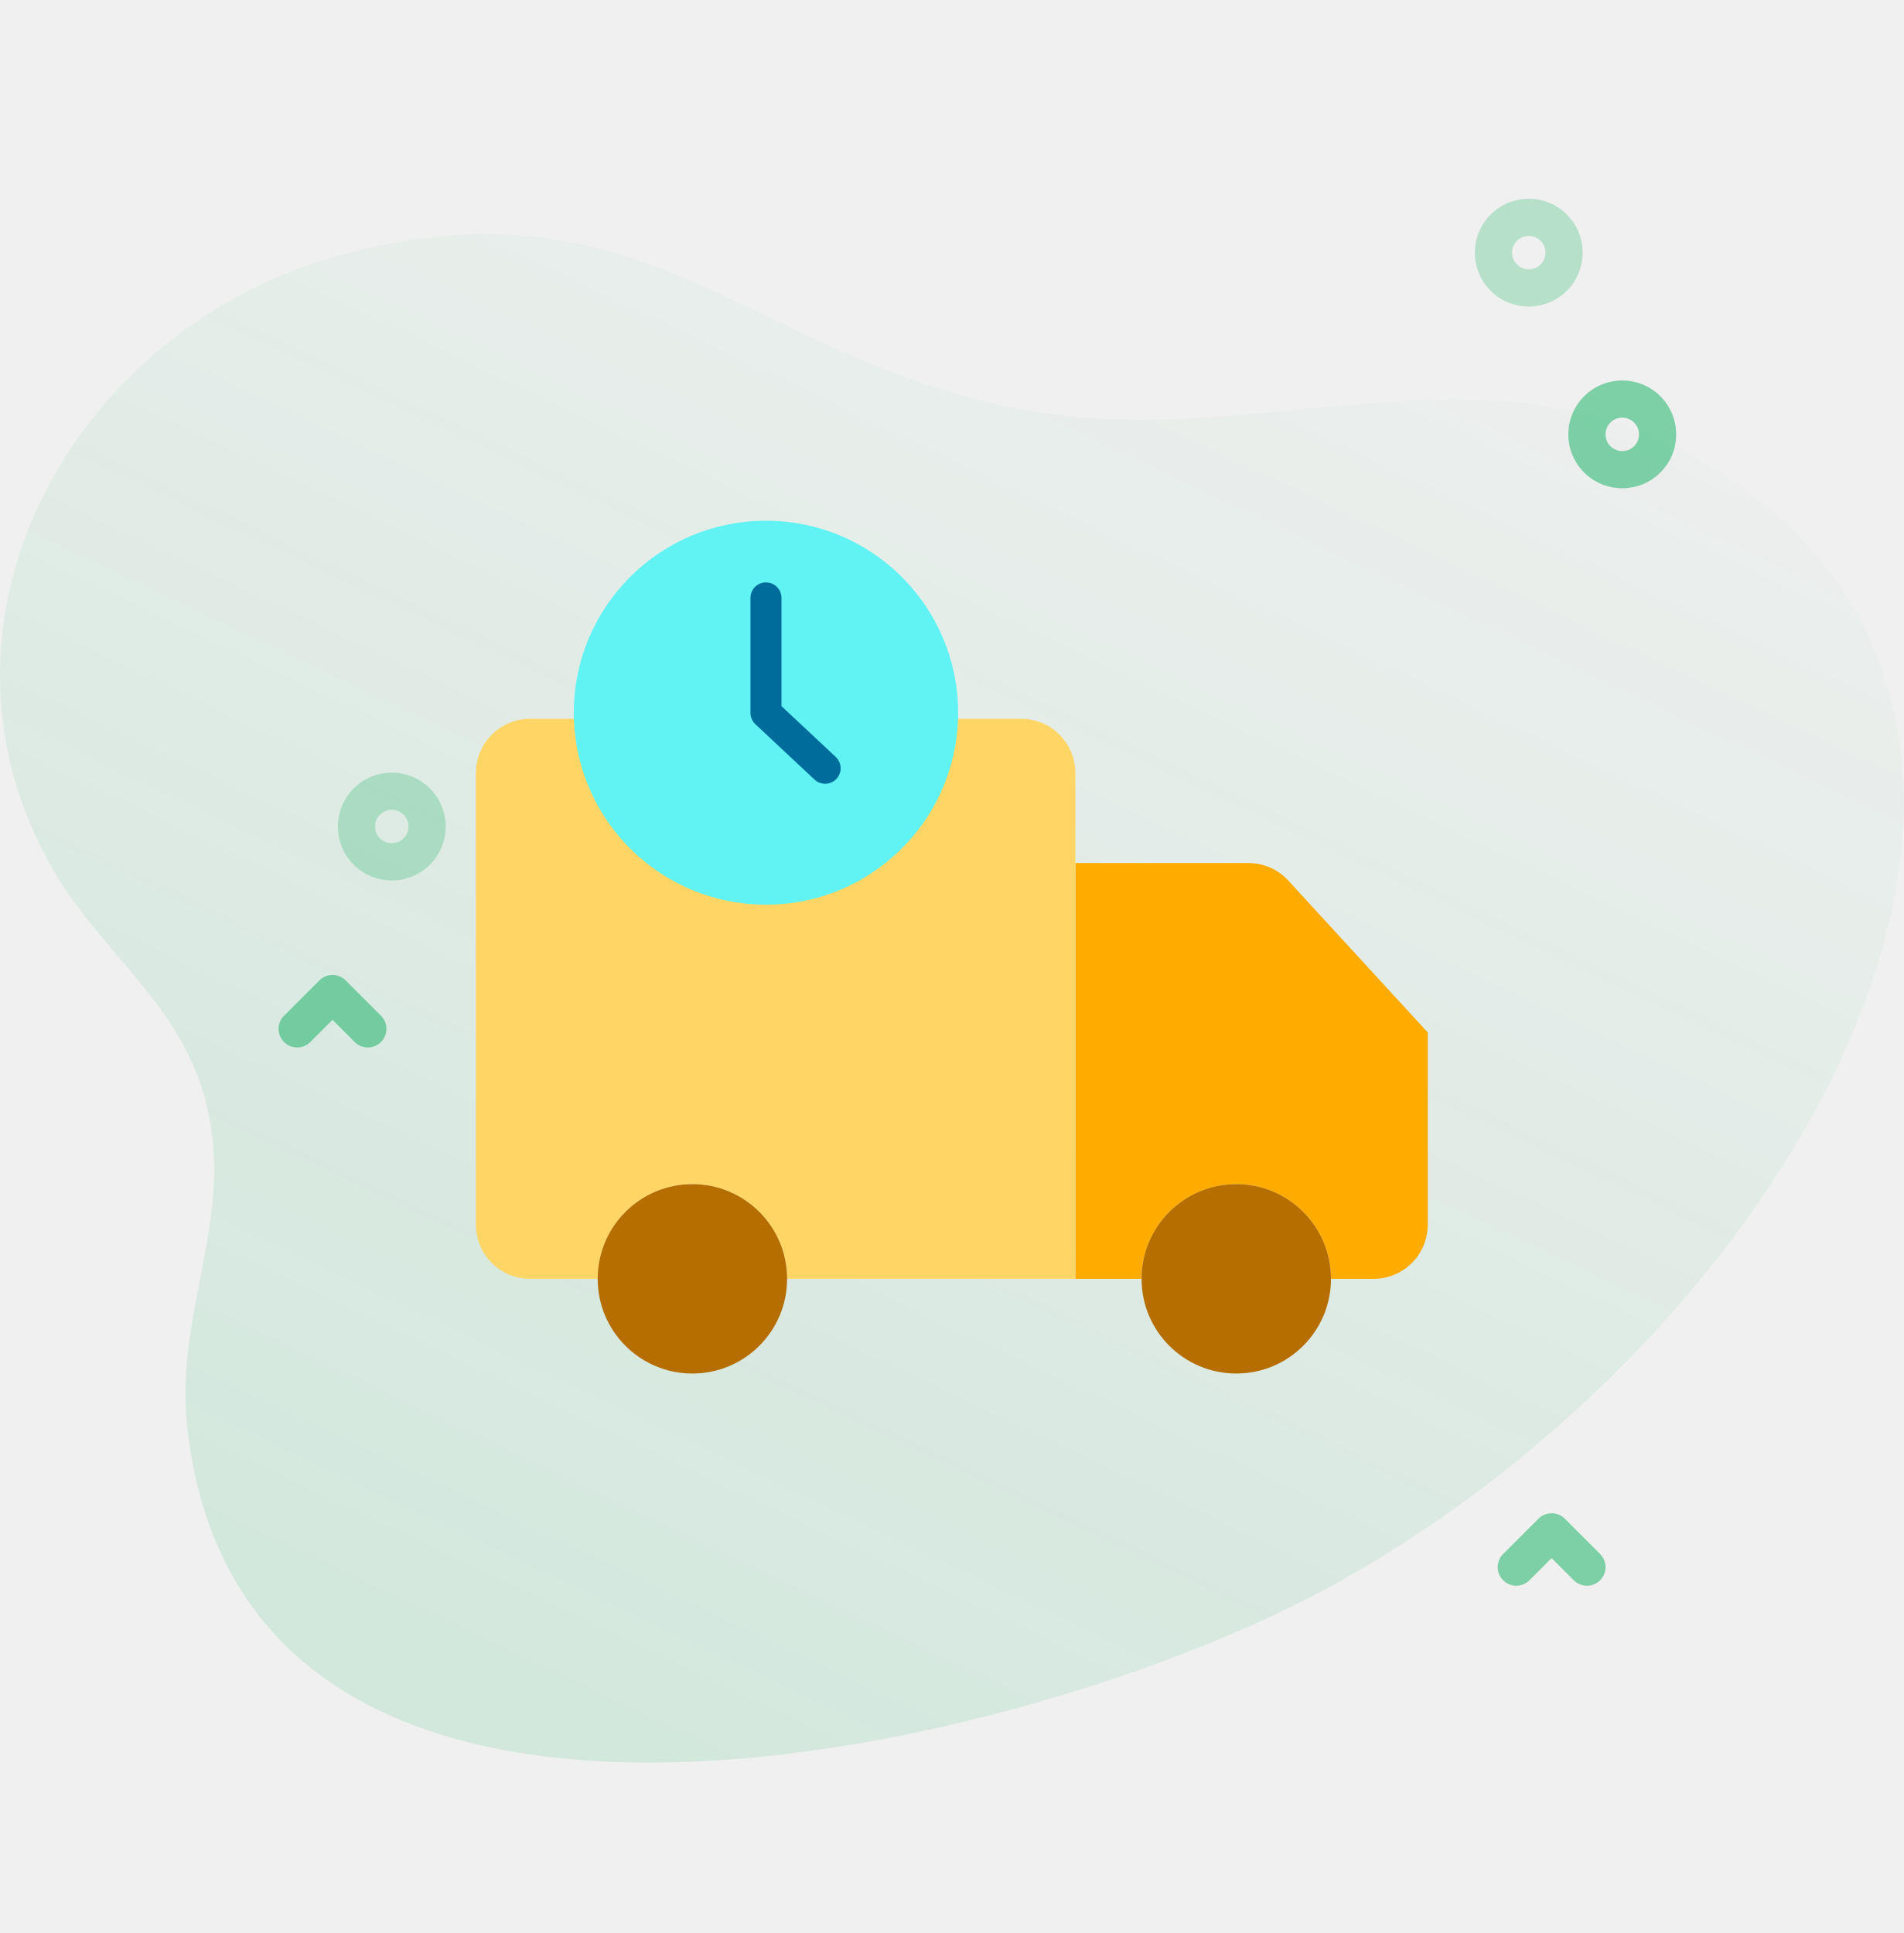
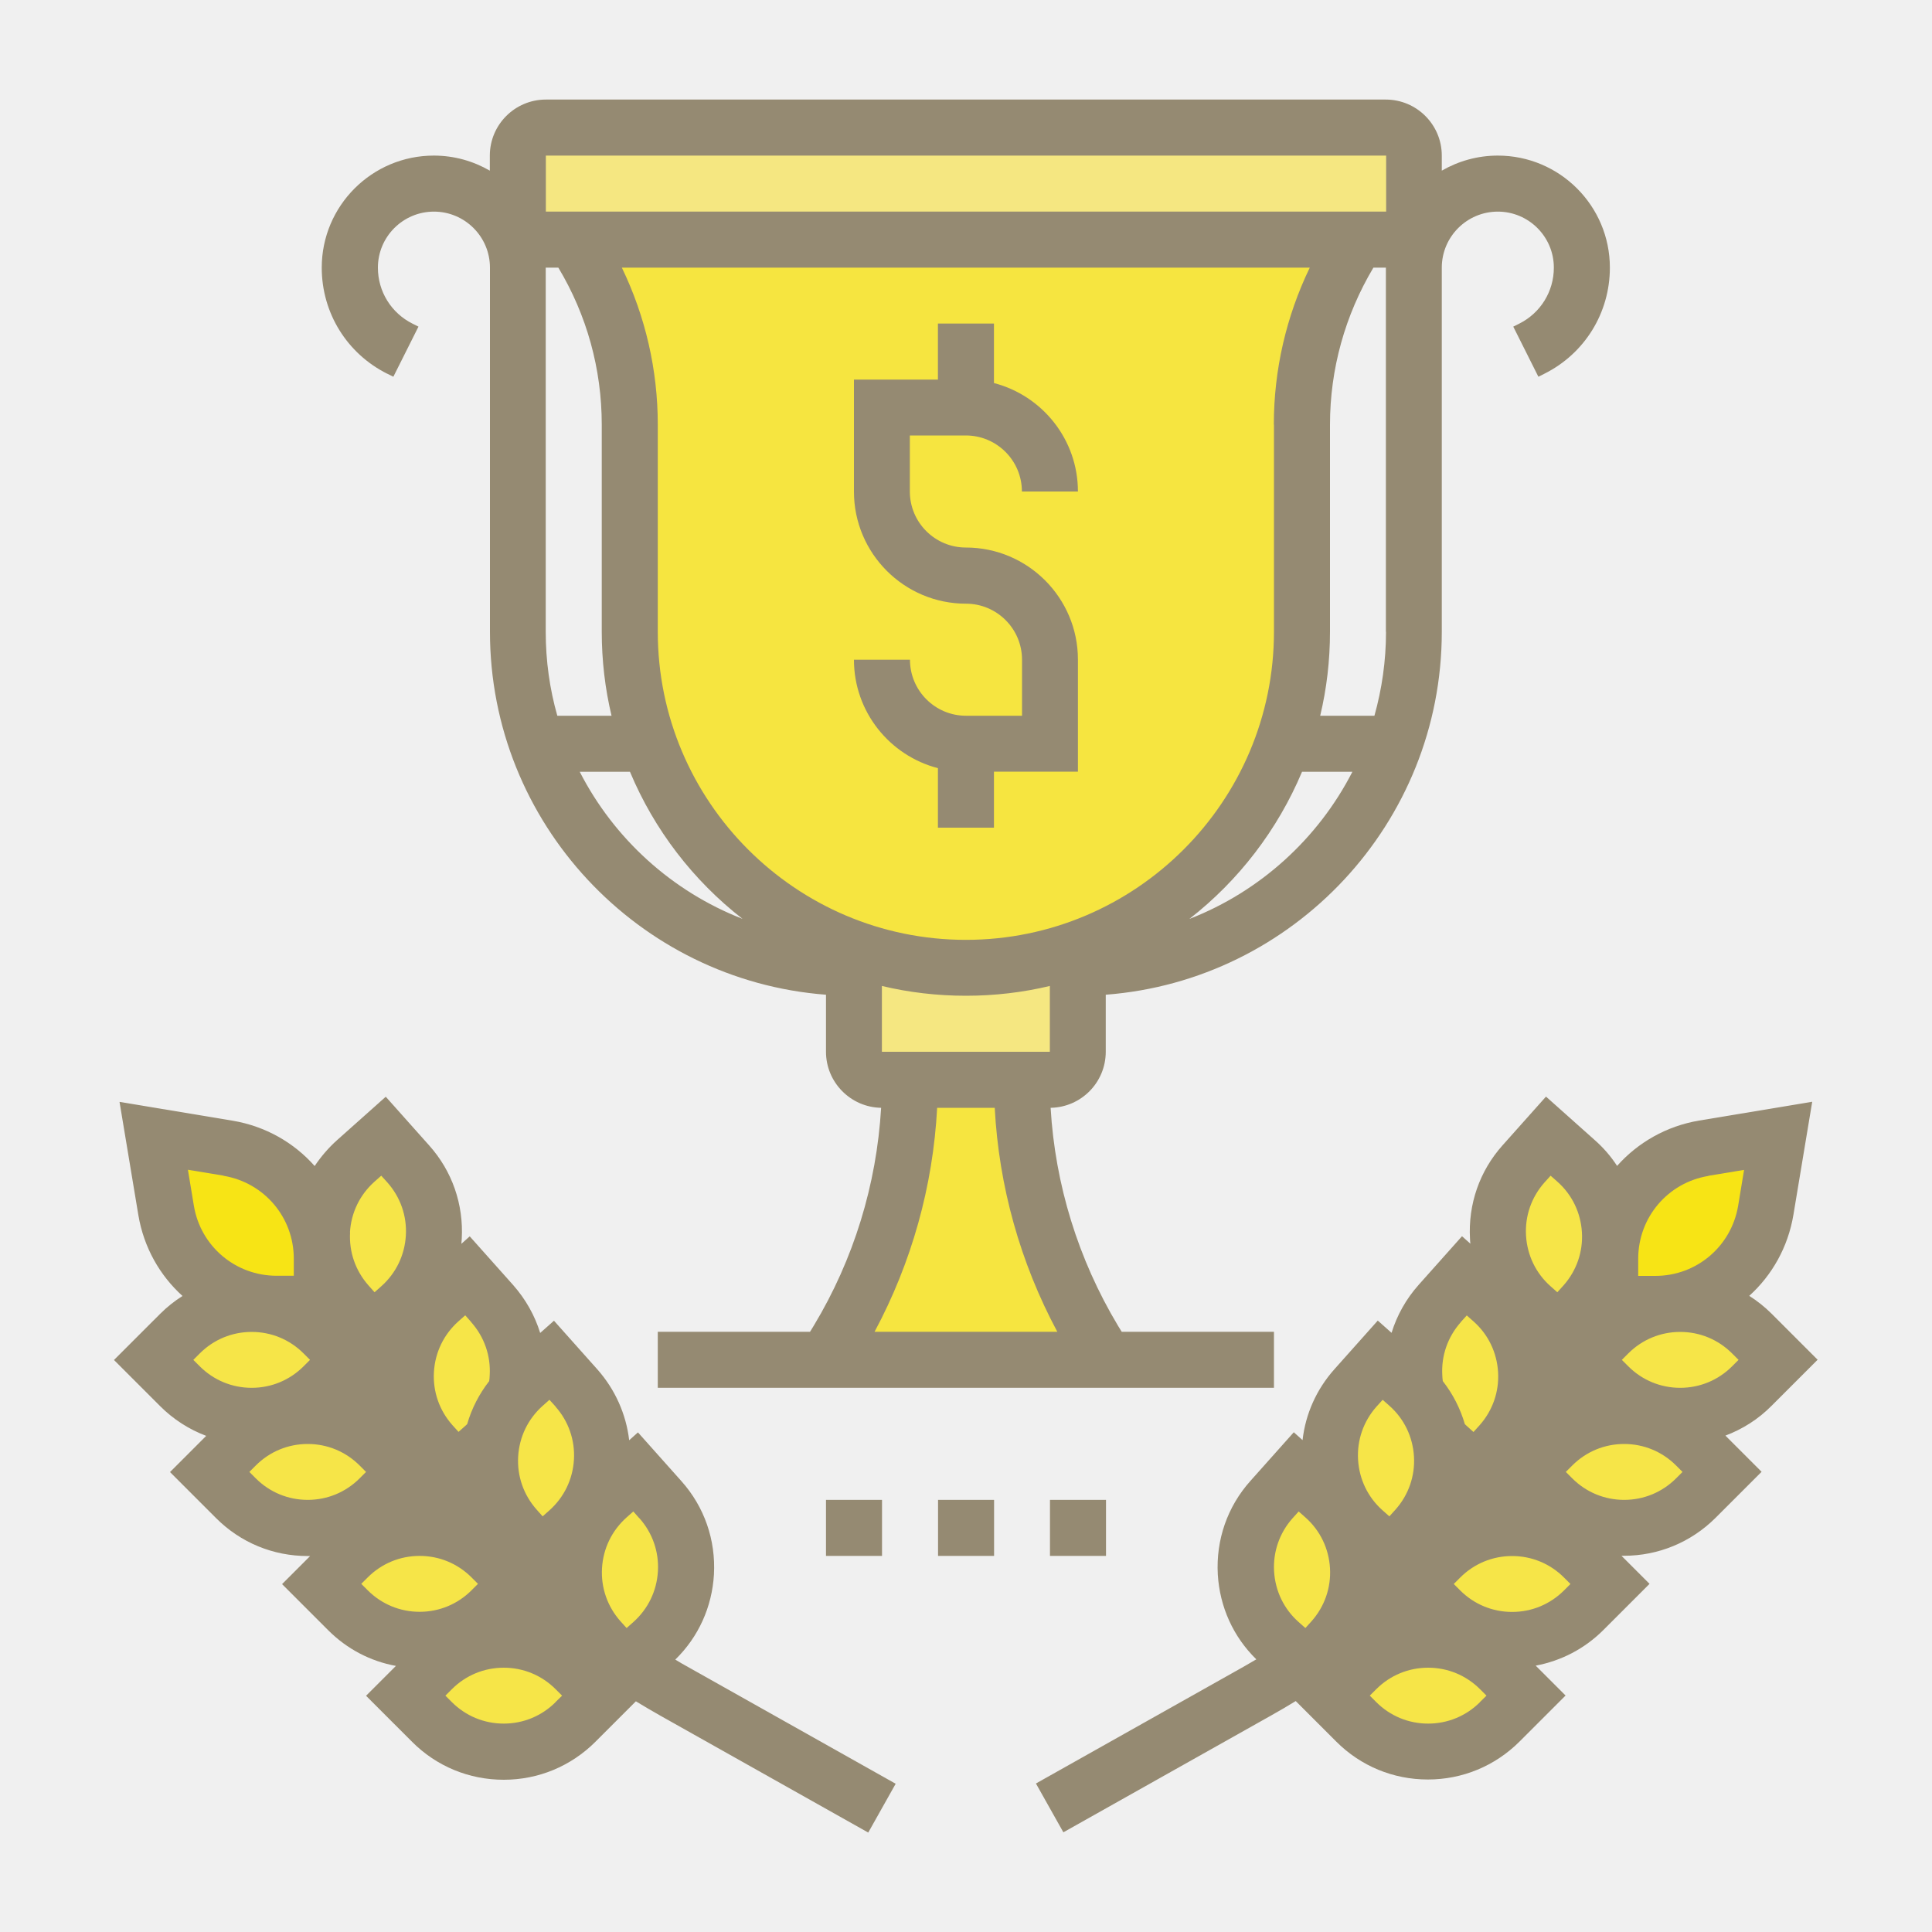
- <svg xmlns="http://www.w3.org/2000/svg" width="64" height="65" viewBox="0 0 64 65" fill="none">
-   <g clip-path="url(#clip0_296_3265)">
-     <path d="M58.934 16.674C50.757 10.388 42.826 15.511 33.98 13.7C25.069 11.875 21.519 5.8 11.37 8.604C2.38 11.088 -3.075 21.048 1.867 29.386C3.275 31.763 5.675 33.555 6.655 36.214C8.237 40.503 5.829 43.795 6.299 48.01C8.25 65.523 34.996 58.74 44.837 53.291C60.27 44.746 70.712 25.729 58.934 16.674Z" fill="url(#paint0_linear_296_3265)" fill-opacity="0.12" />
-     <path opacity="0.24" d="M51.397 10.307C50.932 10.307 50.468 10.13 50.115 9.777C49.408 9.07 49.408 7.92 50.115 7.214C50.822 6.507 51.972 6.507 52.678 7.214C53.385 7.92 53.385 9.07 52.678 9.777C52.325 10.13 51.861 10.307 51.397 10.307ZM51.397 7.933C51.253 7.933 51.109 7.988 50.999 8.098C50.78 8.317 50.78 8.674 50.999 8.893C51.218 9.112 51.575 9.112 51.794 8.893C52.014 8.674 52.014 8.317 51.794 8.098C51.685 7.988 51.541 7.933 51.397 7.933Z" fill="#00AB55" />
-     <path opacity="0.48" d="M54.54 16.418C54.076 16.418 53.612 16.242 53.258 15.888C52.916 15.546 52.727 15.091 52.727 14.607C52.727 14.122 52.916 13.667 53.258 13.325C53.965 12.618 55.115 12.618 55.822 13.325C56.164 13.667 56.352 14.122 56.352 14.607C56.352 15.091 56.164 15.546 55.821 15.888C55.468 16.241 55.004 16.418 54.54 16.418ZM54.54 14.044C54.396 14.044 54.252 14.099 54.142 14.209C54.036 14.315 53.977 14.456 53.977 14.607C53.977 14.757 54.036 14.898 54.142 15.004C54.362 15.224 54.718 15.224 54.938 15.004C55.044 14.898 55.102 14.757 55.102 14.607C55.102 14.456 55.044 14.315 54.938 14.209C54.828 14.099 54.684 14.044 54.54 14.044Z" fill="#00AB55" />
-     <path opacity="0.24" d="M13.172 29.605C12.708 29.605 12.244 29.428 11.89 29.075C11.184 28.368 11.184 27.218 11.89 26.512C12.597 25.805 13.747 25.805 14.454 26.512C15.16 27.218 15.16 28.368 14.454 29.075C14.1 29.428 13.636 29.605 13.172 29.605ZM13.172 27.231C13.028 27.231 12.884 27.286 12.774 27.395C12.555 27.615 12.555 27.972 12.774 28.191C12.993 28.41 13.35 28.41 13.57 28.191C13.789 27.972 13.789 27.615 13.57 27.395C13.46 27.286 13.316 27.231 13.172 27.231Z" fill="#00AB55" />
-     <path opacity="0.48" d="M12.366 35.222C12.206 35.222 12.046 35.161 11.924 35.039L11.179 34.294L10.433 35.039C10.189 35.283 9.793 35.283 9.549 35.039C9.305 34.795 9.305 34.4 9.549 34.156L10.737 32.968C10.981 32.724 11.377 32.724 11.621 32.968L12.808 34.156C13.052 34.4 13.052 34.795 12.808 35.039C12.686 35.161 12.526 35.222 12.366 35.222Z" fill="#00AB55" />
-     <path opacity="0.48" d="M53.352 53.322C53.193 53.322 53.033 53.261 52.91 53.139L52.165 52.394L51.419 53.139C51.175 53.383 50.78 53.383 50.536 53.139C50.291 52.895 50.291 52.499 50.536 52.255L51.723 51.068C51.967 50.824 52.363 50.824 52.607 51.068L53.794 52.255C54.039 52.5 54.039 52.895 53.794 53.139C53.672 53.261 53.513 53.322 53.352 53.322Z" fill="#00AB55" />
-     <path d="M48 34.717L43.313 29.611C42.968 29.235 42.482 29.021 41.972 29.021H36.154L36.153 43.003H38.379C38.379 41.244 39.805 39.819 41.563 39.819C43.322 39.819 44.747 41.244 44.747 43.003H46.18C46.663 43.003 47.126 42.811 47.467 42.47C47.808 42.129 48 41.666 48 41.183L48 34.717Z" fill="#FFAB00" />
-     <circle cx="41.563" cy="43.003" r="3.184" fill="#B76E00" />
-     <path fill-rule="evenodd" clip-rule="evenodd" d="M36.153 34.718V43.003H26.463C26.463 41.244 25.037 39.818 23.278 39.818C21.52 39.818 20.094 41.244 20.094 43.003H17.82C17.337 43.003 16.874 42.811 16.533 42.47C16.192 42.129 16 41.666 16 41.183V25.991C16 25.508 16.192 25.046 16.533 24.704C16.874 24.363 17.337 24.171 17.82 24.171H19.794C19.907 27.38 22.541 29.922 25.751 29.922C28.961 29.922 31.595 27.38 31.709 24.171H34.334C35.339 24.172 36.153 24.986 36.153 25.991V34.718Z" fill="#FFD666" />
-     <path fill-rule="evenodd" clip-rule="evenodd" d="M31.712 23.971C31.712 24.038 31.712 24.105 31.709 24.171C31.595 27.38 28.962 29.922 25.751 29.922C22.541 29.922 19.907 27.38 19.794 24.171C19.791 24.105 19.79 24.038 19.79 23.971C19.79 20.679 22.459 18.01 25.751 18.01C29.044 18.01 31.712 20.679 31.712 23.971Z" fill="#61F3F3" stroke="#61F3F3" />
-     <path fill-rule="evenodd" clip-rule="evenodd" d="M23.278 39.819C25.036 39.819 26.462 41.244 26.462 43.003C26.462 44.761 25.036 46.187 23.278 46.187C21.519 46.187 20.094 44.761 20.094 43.003C20.094 41.244 21.519 39.819 23.278 39.819Z" fill="#B76E00" />
-     <path fill-rule="evenodd" clip-rule="evenodd" d="M27.741 26.355C27.608 26.356 27.481 26.305 27.384 26.215L25.395 24.352C25.289 24.253 25.23 24.115 25.23 23.971V20.105C25.23 19.817 25.463 19.584 25.751 19.584C26.039 19.584 26.273 19.817 26.273 20.105V23.745L28.097 25.453C28.253 25.6 28.304 25.827 28.226 26.026C28.147 26.225 27.955 26.356 27.741 26.356L27.741 26.355Z" fill="#006C9C" />
+ <svg xmlns="http://www.w3.org/2000/svg" id="new" viewBox="0 0 150 150">
+   <defs>
+     <style>
+       .cls-1 {
+         fill: #f6e540;
+       }
+ 
+       .cls-2 {
+         fill: #f6e548;
+       }
+ 
+       .cls-3 {
+         fill: #958a72;
+       }
+ 
+       .cls-4 {
+         fill: #f5e781;
+       }
+ 
+       .cls-5 {
+         fill: #f7e415;
+       }
+     </style>
+   </defs>
+   <g>
+     <path class="cls-2" d="M125.01,122.98l-2.04,2.04c-.74,.74-1.61,1.32-2.56,1.71-.95,.39-1.97,.6-3.01,.6-2.09,0-4.09-.83-5.57-2.31l-2.04-2.04,2.04-2.04c.74-.74,1.61-1.32,2.56-1.71,.95-.39,1.97-.6,3.01-.6,2.09,0,4.09,.83,5.57,2.31l2.04,2.04Z" />
+     <path class="cls-2" d="M138.06,105.58l-2.04,2.04c-.74,.74-1.61,1.32-2.56,1.71-.95,.39-1.97,.6-3.01,.6-2.09,0-4.09-.83-5.57-2.31l-2.01-2.01s.04-.08,.06-.11l1.95-1.95c.74-.74,1.61-1.32,2.56-1.71,.26-.11,.53-.2,2.26-.56,.25-.02,.5-.04,.75-.04,2.09,0,4.09,.83,5.57,2.31l2.04,2.04Z" />
+     <path class="cls-2" d="M133.71,114.28l-2.04,2.04c-.74,.74-1.61,1.32-2.56,1.71-.95,.39-1.97,.6-3.01,.6-2.09,0-4.09-.83-5.57-2.31l-2.04-2.04,2.04-2.04c.74-.74,1.61-1.32,2.56-1.71,.95-.39,1.97-.6,3.01-.6,2.09,0,4.09,.83,5.57,2.31l2.04,2.04Z" />
+     <path class="cls-2" d="M116.45,129.6l2.04,2.04-2.04,2.04c-.74,.74-1.61,1.32-2.56,1.71-.95,.39-1.97,.6-3.01,.6-2.09,0-4.09-.83-5.57-2.31l-2.04-2.04,2.04-2.04c.74-.74,1.61-1.31,2.56-1.71,.95-.39,1.97-.6,3.01-.6,2.09,0,4.09,.83,5.57,2.3Z" />
+     <path class="cls-2" d="M111.95,112.95c.12,2.08-.59,4.13-1.98,5.69l-1.92,2.16-2.16-1.92c-.78-.69-1.41-1.53-1.85-2.45s-.71-1.93-.77-2.97c-.12-2.08,.59-4.13,1.98-5.69l1.92-2.16,2.16,1.92c.23,.21,.45,.43,.66,.66,.48,.54,.88,1.14,1.2,1.79,.26,.54,.46,1.11,.59,1.7,.1,.42,.15,.85,.18,1.28Z" />
+     <path class="cls-2" d="M105.43,121.62c.12,2.08-.59,4.13-1.98,5.69l-.72,.8s0,0,0,0l-1.2,1.35-.35-.31-1.81-1.61c-.78-.7-1.41-1.53-1.85-2.45s-.71-1.93-.77-2.97c-.12-2.08,.59-4.13,1.98-5.69l1.92-2.16,2.16,1.92c.78,.69,1.41,1.53,1.85,2.45s.71,1.93,.77,2.97h0Z" />
+     <path class="cls-2" d="M125,95.56c.12,2.08-.59,4.13-1.98,5.69l-1.92,2.16-2.16-1.92c-.78-.69-1.41-1.53-1.85-2.45s-.71-1.93-.77-2.97c-.12-2.08,.59-4.13,1.98-5.69l1.92-2.16,2.16,1.92c.78,.7,1.41,1.53,1.85,2.45s.71,1.93,.77,2.97Z" />
+     <path class="cls-2" d="M118.48,106.4c.12,2.08-.59,4.13-1.98,5.69l-1.92,2.16-2.16-1.92c-.23-.21-.45-.43-.66-.66-.13-.59-.33-1.16-.59-1.7-.31-.65-.71-1.25-1.2-1.79-.1-.42-.15-.85-.18-1.28-.12-2.08,.59-4.13,1.98-5.69l1.92-2.16,2.16,1.92c.78,.69,1.41,1.53,1.85,2.45s.71,1.93,.77,2.97Z" />
+     <path class="cls-2" d="M44.69,129.6l2.04,2.04-2.04,2.04c-1.48,1.48-3.48,2.31-5.57,2.31-1.04,0-2.07-.21-3.01-.6-.95-.39-1.82-.97-2.56-1.71l-2.04-2.04,2.04-2.04c1.48-1.48,3.48-2.3,5.57-2.3,1.04,0,2.07,.21,3.01,.6,.95,.39,1.82,.97,2.56,1.71Z" />
+     <path class="cls-2" d="M44.75,107.76c1.39,1.56,2.1,3.61,1.98,5.69-.06,1.04-.33,2.05-.77,2.97-.45,.92-1.07,1.76-1.85,2.45l-2.16,1.92-1.92-2.16c-1.39-1.56-2.1-3.61-1.98-5.69,.02-.43,.08-.86,.18-1.28,.13-.59,.33-1.16,.59-1.7,.31-.65,.71-1.25,1.2-1.79,.2-.23,.42-.45,.66-.66l2.16-1.92,1.92,2.16Z" />
+     <path class="cls-2" d="M40.21,122.98l-2.04,2.04c-1.48,1.48-3.48,2.31-5.57,2.31-1.04,0-2.07-.21-3.01-.6-.95-.39-1.82-.97-2.56-1.71l-2.04-2.04,2.04-2.04c1.48-1.48,3.48-2.31,5.57-2.31,1.04,0,2.07,.21,3.01,.6,.95,.39,1.82,.97,2.56,1.71l2.04,2.04Z" />
+     <path class="cls-2" d="M51.27,116.44c1.39,1.56,2.1,3.61,1.98,5.69-.06,1.04-.33,2.05-.77,2.97s-1.07,1.76-1.85,2.45l-1.81,1.61-.35,.31-1.2-1.35s0,0,0,0l-.72-.8c-1.39-1.56-2.1-3.61-1.98-5.69,.06-1.04,.33-2.05,.77-2.97,.45-.92,1.07-1.76,1.85-2.45l2.16-1.92,1.92,2.16Z" />
+     <path class="cls-2" d="M31.51,114.28l-2.04,2.04c-1.48,1.48-3.48,2.31-5.57,2.31-1.04,0-2.07-.21-3.01-.6-.95-.39-1.82-.97-2.56-1.71l-2.04-2.04,2.04-2.04c1.48-1.48,3.48-2.31,5.57-2.31,1.04,0,2.07,.21,3.01,.6,.95,.39,1.82,.97,2.56,1.71l2.04,2.04Z" />
+     <path class="cls-2" d="M38.22,101.22c1.39,1.56,2.1,3.61,1.98,5.69-.02,.43-.08,.86-.18,1.28-.48,.54-.88,1.14-1.2,1.79-.26,.54-.46,1.11-.59,1.7-.2,.23-.42,.45-.66,.66l-2.16,1.92-1.92-2.16c-1.39-1.56-2.1-3.61-1.98-5.69,.06-1.04,.33-2.05,.77-2.97s1.07-1.76,1.85-2.45l2.16-1.92,1.92,2.16Z" />
+     <path class="cls-2" d="M31.71,90.37c1.39,1.56,2.1,3.61,1.98,5.69-.06,1.04-.33,2.05-.77,2.97s-1.07,1.76-1.85,2.45l-2.16,1.92-1.92-2.16c-1.39-1.56-2.1-3.61-1.98-5.69,.06-1.04,.33-2.05,.77-2.97s1.07-1.76,1.85-2.45l2.16-1.92,1.92,2.16Z" />
+     <path class="cls-2" d="M27.08,105.49s.04,.08,.06,.11l-2.01,2.01c-1.48,1.48-3.48,2.31-5.57,2.31-1.04,0-2.07-.21-3.01-.6-.95-.39-1.82-.97-2.56-1.71l-2.04-2.04,2.04-2.04c1.48-1.48,3.48-2.31,5.57-2.31,.25,0,.5,.01,.75,.04,1.73,.36,2,.45,2.26,.56,.95,.39,1.82,.97,2.56,1.71l1.95,1.95Z" />
+     <path class="cls-5" d="M138.06,88.19l-.96,5.78c-.64,3.8-3.67,6.68-7.4,7.19-.39,.05-.78,.08-1.18,.08h-3.5v-3.5c0-4.25,3.07-7.88,7.27-8.58l5.78-.96Z" />
+     <path class="cls-5" d="M24.99,97.73v3.5h-3.5c-.4,0-.79-.03-1.18-.08-3.73-.51-6.77-3.39-7.4-7.19l-.96-5.78,5.78,.96c4.19,.7,7.27,4.33,7.27,8.58Z" />
+     <path class="cls-1" d="M84.94,104.03l.93,1.55h-21.74l.93-1.55c3.66-6.1,5.59-13.08,5.59-20.19h8.7c0,7.11,1.93,14.1,5.59,20.19Z" />
+     <path class="cls-4" d="M83.7,75.14v6.52c0,1.2-.97,2.17-2.17,2.17h-13.05c-1.2,0-2.17-.97-2.17-2.17v-8.01c2.72,.96,5.65,1.48,8.7,1.48s5.98-.52,8.7-1.48v1.48Z" />
+     <path class="cls-4" d="M109.79,12.08v4.35c0,1.2-.97,2.17-2.17,2.17H42.38c-1.2,0-2.17-.97-2.17-2.17v-4.35c0-1.2,.97-2.17,2.17-2.17H107.62c1.2,0,2.17,.97,2.17,2.17Z" />
+     <path class="cls-1" d="M44.56,18.61h60.88c-2.83,4.25-4.35,9.25-4.35,14.36v16.08c0,3.05-.52,5.98-1.48,8.7-2.62,7.41-8.5,13.29-15.91,15.91-2.72,.96-5.65,1.48-8.7,1.48s-5.98-.52-8.7-1.48c-3.71-1.31-7.03-3.44-9.75-6.16-2.72-2.72-4.85-6.04-6.16-9.75-.96-2.72-1.48-5.65-1.48-8.7v-16.08c0-5.11-1.51-10.11-4.35-14.36h0Z" />
  </g>
-   <defs>
-     <linearGradient id="paint0_linear_296_3265" x1="43.841" y1="68.412" x2="70.198" y2="12.931" gradientUnits="userSpaceOnUse">
-       <stop stop-color="#00AB55" />
-       <stop offset="1" stop-color="#00AB55" stop-opacity="0.01" />
-     </linearGradient>
-     <clipPath id="clip0_296_3265">
-       <rect width="64" height="64" fill="white" transform="translate(0 0.00976562)" />
-     </clipPath>
-   </defs>
+   <g>
+     <path class="cls-3" d="M75,55.57c-2.4,0-4.35-1.95-4.35-4.35h-4.35c0,4.05,2.78,7.45,6.52,8.42v4.62h4.35v-4.35h6.52v-8.7c0-4.8-3.9-8.7-8.7-8.7-2.4,0-4.35-1.95-4.35-4.35v-4.35h4.35c2.4,0,4.35,1.95,4.35,4.35h4.35c0-4.05-2.78-7.45-6.52-8.42v-4.62h-4.35v4.35h-6.52v8.7c0,4.8,3.9,8.7,8.7,8.7,2.4,0,4.35,1.95,4.35,4.35v4.35h-4.35Z" />
+     <path class="cls-3" d="M30.08,29.02l.46,.23,1.95-3.89-.46-.23c-1.66-.83-2.69-2.5-2.69-4.35,0-2.4,1.95-4.35,4.35-4.35s4.35,1.95,4.35,4.35v28.27c0,14.85,11.52,27.07,26.09,28.18v4.43c0,2.37,1.91,4.31,4.28,4.35-.35,5.96-2.13,11.77-5.22,16.9l-.3,.49h-11.82v4.35h47.84v-4.35h-11.82l-.3-.49c-3.08-5.14-4.87-10.94-5.22-16.9,2.37-.04,4.28-1.97,4.28-4.35v-4.43c14.57-1.11,26.09-13.33,26.09-28.18V20.78c0-2.4,1.95-4.35,4.35-4.35s4.35,1.95,4.35,4.35c0,1.85-1.03,3.52-2.69,4.35l-.46,.23,1.95,3.89,.46-.23c3.14-1.57,5.09-4.73,5.09-8.24,0-4.8-3.9-8.7-8.7-8.7-1.58,0-3.07,.43-4.35,1.17v-1.17c0-2.4-1.95-4.35-4.35-4.35H42.38c-2.4,0-4.35,1.95-4.35,4.35v1.17c-1.28-.74-2.76-1.17-4.35-1.17-4.8,0-8.7,3.9-8.7,8.7,0,3.51,1.95,6.67,5.09,8.24Zm14.92,30.9h3.91c1.89,4.52,4.92,8.45,8.74,11.42-5.48-2.13-9.98-6.23-12.64-11.42h0Zm62.61-10.87c0,2.26-.32,4.45-.9,6.52h-4.21c.5-2.09,.76-4.28,.76-6.52v-16.08c0-4.32,1.17-8.5,3.37-12.19h.97v28.27h0Zm-8.7-16.08v16.08c0,13.19-10.73,23.92-23.92,23.92s-23.92-10.73-23.92-23.92v-16.08c0-4.25-.96-8.4-2.79-12.19h53.41c-1.83,3.79-2.79,7.94-2.79,12.19h0Zm-30.44,48.69v-5.11c2.09,.5,4.28,.76,6.52,.76s4.43-.26,6.52-.76v5.11h-13.05Zm-.57,21.74c2.88-5.37,4.54-11.31,4.86-17.39h4.47c.32,6.08,1.98,12.02,4.86,17.39h-14.19Zm24.45-32.06c3.81-2.97,6.84-6.9,8.74-11.42h3.91c-2.66,5.19-7.17,9.29-12.64,11.42ZM42.38,12.08H107.62v4.35s0,0,0,0H42.38v-4.35Zm.97,8.7c2.21,3.68,3.37,7.87,3.37,12.19v16.08c0,2.24,.26,4.43,.76,6.52h-4.21c-.59-2.07-.9-4.26-.9-6.52V20.78h.97Z" />
+     <path class="cls-3" d="M64.13,116.45h4.35v4.35h-4.35v-4.35Z" />
+     <path class="cls-3" d="M72.83,116.45h4.35v4.35h-4.35v-4.35Z" />
+     <path class="cls-3" d="M81.52,116.45h4.35v4.35h-4.35v-4.35Z" />
+     <path class="cls-3" d="M52.44,128.84c1.79-1.75,2.84-4.07,2.99-6.59,.15-2.68-.74-5.26-2.53-7.26l-3.37-3.78-.68,.61c-.24-2.03-1.09-3.94-2.47-5.5l-3.37-3.78-1.07,.95c-.42-1.36-1.13-2.62-2.1-3.72l-3.37-3.78-.65,.58c.01-.13,.02-.25,.03-.38,.15-2.68-.74-5.26-2.53-7.26l-3.37-3.78-3.78,3.37c-.67,.6-1.25,1.28-1.74,2.01-1.6-1.81-3.81-3.09-6.37-3.52l-8.78-1.46,1.46,8.78c.42,2.51,1.66,4.69,3.43,6.29-.62,.39-1.21,.86-1.74,1.39l-3.58,3.58,3.58,3.58c1.03,1.03,2.25,1.81,3.58,2.31l-2.81,2.81,3.58,3.58c1.9,1.9,4.42,2.94,7.11,2.94,.06,0,.13,0,.19,0l-2.18,2.18,3.58,3.58c1.46,1.46,3.28,2.41,5.26,2.77l-2.32,2.32,3.58,3.58c1.9,1.9,4.42,2.94,7.11,2.94s5.21-1.05,7.11-2.94l3.15-3.15c.63,.38,1.27,.76,1.91,1.12l16.13,9.07,2.13-3.79-16.13-9.07c-.33-.18-.66-.37-.98-.57h0Zm-2.79-10.96c1.01,1.14,1.52,2.6,1.43,4.12-.09,1.52-.76,2.91-1.9,3.93l-.53,.47-.48-.53c-1.01-1.14-1.52-2.6-1.43-4.12,.09-1.52,.76-2.91,1.9-3.93l.53-.47,.47,.53Zm-6.52-8.67c1.01,1.14,1.52,2.6,1.43,4.12-.09,1.52-.76,2.91-1.9,3.93l-.53,.47-.47-.53c-1.01-1.14-1.52-2.6-1.43-4.12s.76-2.91,1.9-3.93l.53-.47,.48,.53Zm-6.54-6.55c1.01,1.14,1.52,2.6,1.43,4.12,0,.15-.02,.3-.04,.45-.78,1-1.36,2.13-1.71,3.34-.05,.04-.09,.09-.14,.13l-.53,.47-.48-.53c-1.01-1.14-1.52-2.6-1.43-4.12,.09-1.52,.76-2.91,1.9-3.93l.53-.47,.47,.53Zm-9.42-6.98c.09-1.52,.76-2.91,1.9-3.93l.53-.47,.48,.53c1.01,1.14,1.52,2.6,1.43,4.12-.09,1.52-.76,2.91-1.9,3.93l-.53,.47-.47-.53c-1.01-1.14-1.52-2.6-1.43-4.12Zm-9.81-4.39c3.16,.53,5.45,3.23,5.45,6.43v1.33h-1.33c-3.2,0-5.91-2.29-6.43-5.45l-.46-2.78,2.78,.46Zm-2.35,14.29l.5-.5c1.08-1.08,2.51-1.67,4.03-1.67s2.95,.59,4.03,1.67l.5,.5-.5,.5c-1.08,1.08-2.51,1.67-4.03,1.67s-2.95-.59-4.03-1.67l-.5-.5Zm4.85,9.2l-.5-.5,.5-.5c1.08-1.08,2.51-1.67,4.03-1.67s2.95,.59,4.03,1.67l.5,.5-.5,.5c-1.08,1.08-2.51,1.67-4.03,1.67s-2.95-.59-4.03-1.67Zm8.19,8.19l.5-.5c1.08-1.08,2.51-1.67,4.03-1.67s2.95,.59,4.03,1.67l.5,.5-.5,.5c-1.08,1.08-2.51,1.67-4.03,1.67s-2.95-.59-4.03-1.67l-.5-.5Zm15.09,9.18c-1.08,1.08-2.51,1.67-4.03,1.67s-2.95-.59-4.03-1.67l-.5-.5,.5-.5c1.08-1.08,2.51-1.67,4.03-1.67s2.95,.59,4.03,1.67l.5,.5-.51,.5Z" />
+     <path class="cls-3" d="M141.13,105.58l-3.58-3.58c-.53-.53-1.12-1-1.74-1.39,1.77-1.6,3.01-3.78,3.43-6.29l1.46-8.78-8.78,1.46c-2.55,.43-4.76,1.71-6.37,3.52-.48-.74-1.06-1.41-1.74-2.01l-3.78-3.37-3.37,3.78c-1.79,2-2.68,4.58-2.53,7.26,0,.13,.02,.25,.03,.38l-.65-.58-3.37,3.78c-.97,1.09-1.68,2.36-2.1,3.72l-1.07-.95-3.37,3.78c-1.39,1.56-2.24,3.47-2.47,5.5l-.68-.61-3.37,3.78c-1.79,2-2.68,4.58-2.53,7.26,.15,2.52,1.2,4.84,2.99,6.59-.33,.19-.65,.38-.98,.57l-16.13,9.07,2.13,3.79,16.13-9.07c.64-.36,1.28-.73,1.91-1.12l3.15,3.15c1.9,1.9,4.42,2.94,7.11,2.94s5.21-1.05,7.11-2.94l3.58-3.58-2.32-2.32c1.98-.37,3.81-1.32,5.26-2.77l3.58-3.58-2.18-2.18c.06,0,.13,0,.19,0,2.68,0,5.21-1.05,7.11-2.94l3.58-3.58-2.81-2.81c1.33-.5,2.55-1.27,3.58-2.31l3.58-3.58Zm-8.5-14.29l2.78-.46-.46,2.78c-.53,3.16-3.23,5.45-6.43,5.45h-1.33v-1.33c0-3.2,2.29-5.91,5.45-6.43h0Zm-12.72,.52l.48-.53,.53,.47c1.14,1.01,1.81,2.41,1.9,3.93s-.42,2.98-1.43,4.12l-.48,.53-.53-.47c-1.14-1.01-1.81-2.41-1.9-3.93-.09-1.52,.42-2.98,1.43-4.12Zm-6.51,10.85l.48-.53,.53,.47c1.14,1.01,1.81,2.41,1.9,3.93,.09,1.52-.42,2.98-1.43,4.12l-.48,.53-.53-.48s-.09-.09-.14-.13c-.35-1.21-.93-2.34-1.71-3.34-.02-.15-.04-.3-.04-.45-.09-1.52,.42-2.98,1.43-4.12h0Zm-6.53,6.55l.48-.53,.53,.47c1.14,1.01,1.81,2.41,1.9,3.93s-.42,2.98-1.43,4.12l-.48,.53-.53-.47c-1.14-1.01-1.81-2.41-1.9-3.93-.09-1.52,.42-2.98,1.43-4.12Zm-6.52,8.67l.48-.53,.53,.47c1.14,1.01,1.81,2.41,1.9,3.93,.09,1.52-.42,2.98-1.43,4.12l-.48,.53-.53-.47c-1.14-1.01-1.81-2.41-1.9-3.93s.42-2.98,1.43-4.12Zm14.56,14.27c-1.08,1.08-2.51,1.67-4.03,1.67s-2.95-.59-4.03-1.67l-.5-.5,.5-.5c1.08-1.08,2.51-1.67,4.03-1.67s2.95,.59,4.03,1.67l.5,.5-.51,.5Zm6.52-8.67c-1.08,1.08-2.51,1.67-4.03,1.67s-2.95-.59-4.03-1.67l-.5-.5,.5-.5c1.08-1.08,2.51-1.67,4.03-1.67s2.95,.59,4.03,1.67l.5,.5-.5,.5Zm8.7-8.7c-1.08,1.08-2.51,1.67-4.03,1.67s-2.95-.59-4.03-1.67l-.5-.5,.5-.5c1.08-1.08,2.51-1.67,4.03-1.67s2.95,.59,4.03,1.67l.5,.5-.5,.5Zm4.35-8.7c-1.08,1.08-2.51,1.67-4.03,1.67s-2.95-.59-4.03-1.67l-.5-.5,.5-.5c1.08-1.08,2.51-1.67,4.03-1.67s2.95,.59,4.03,1.67l.5,.5-.5,.5Z" />
+   </g>
</svg>
